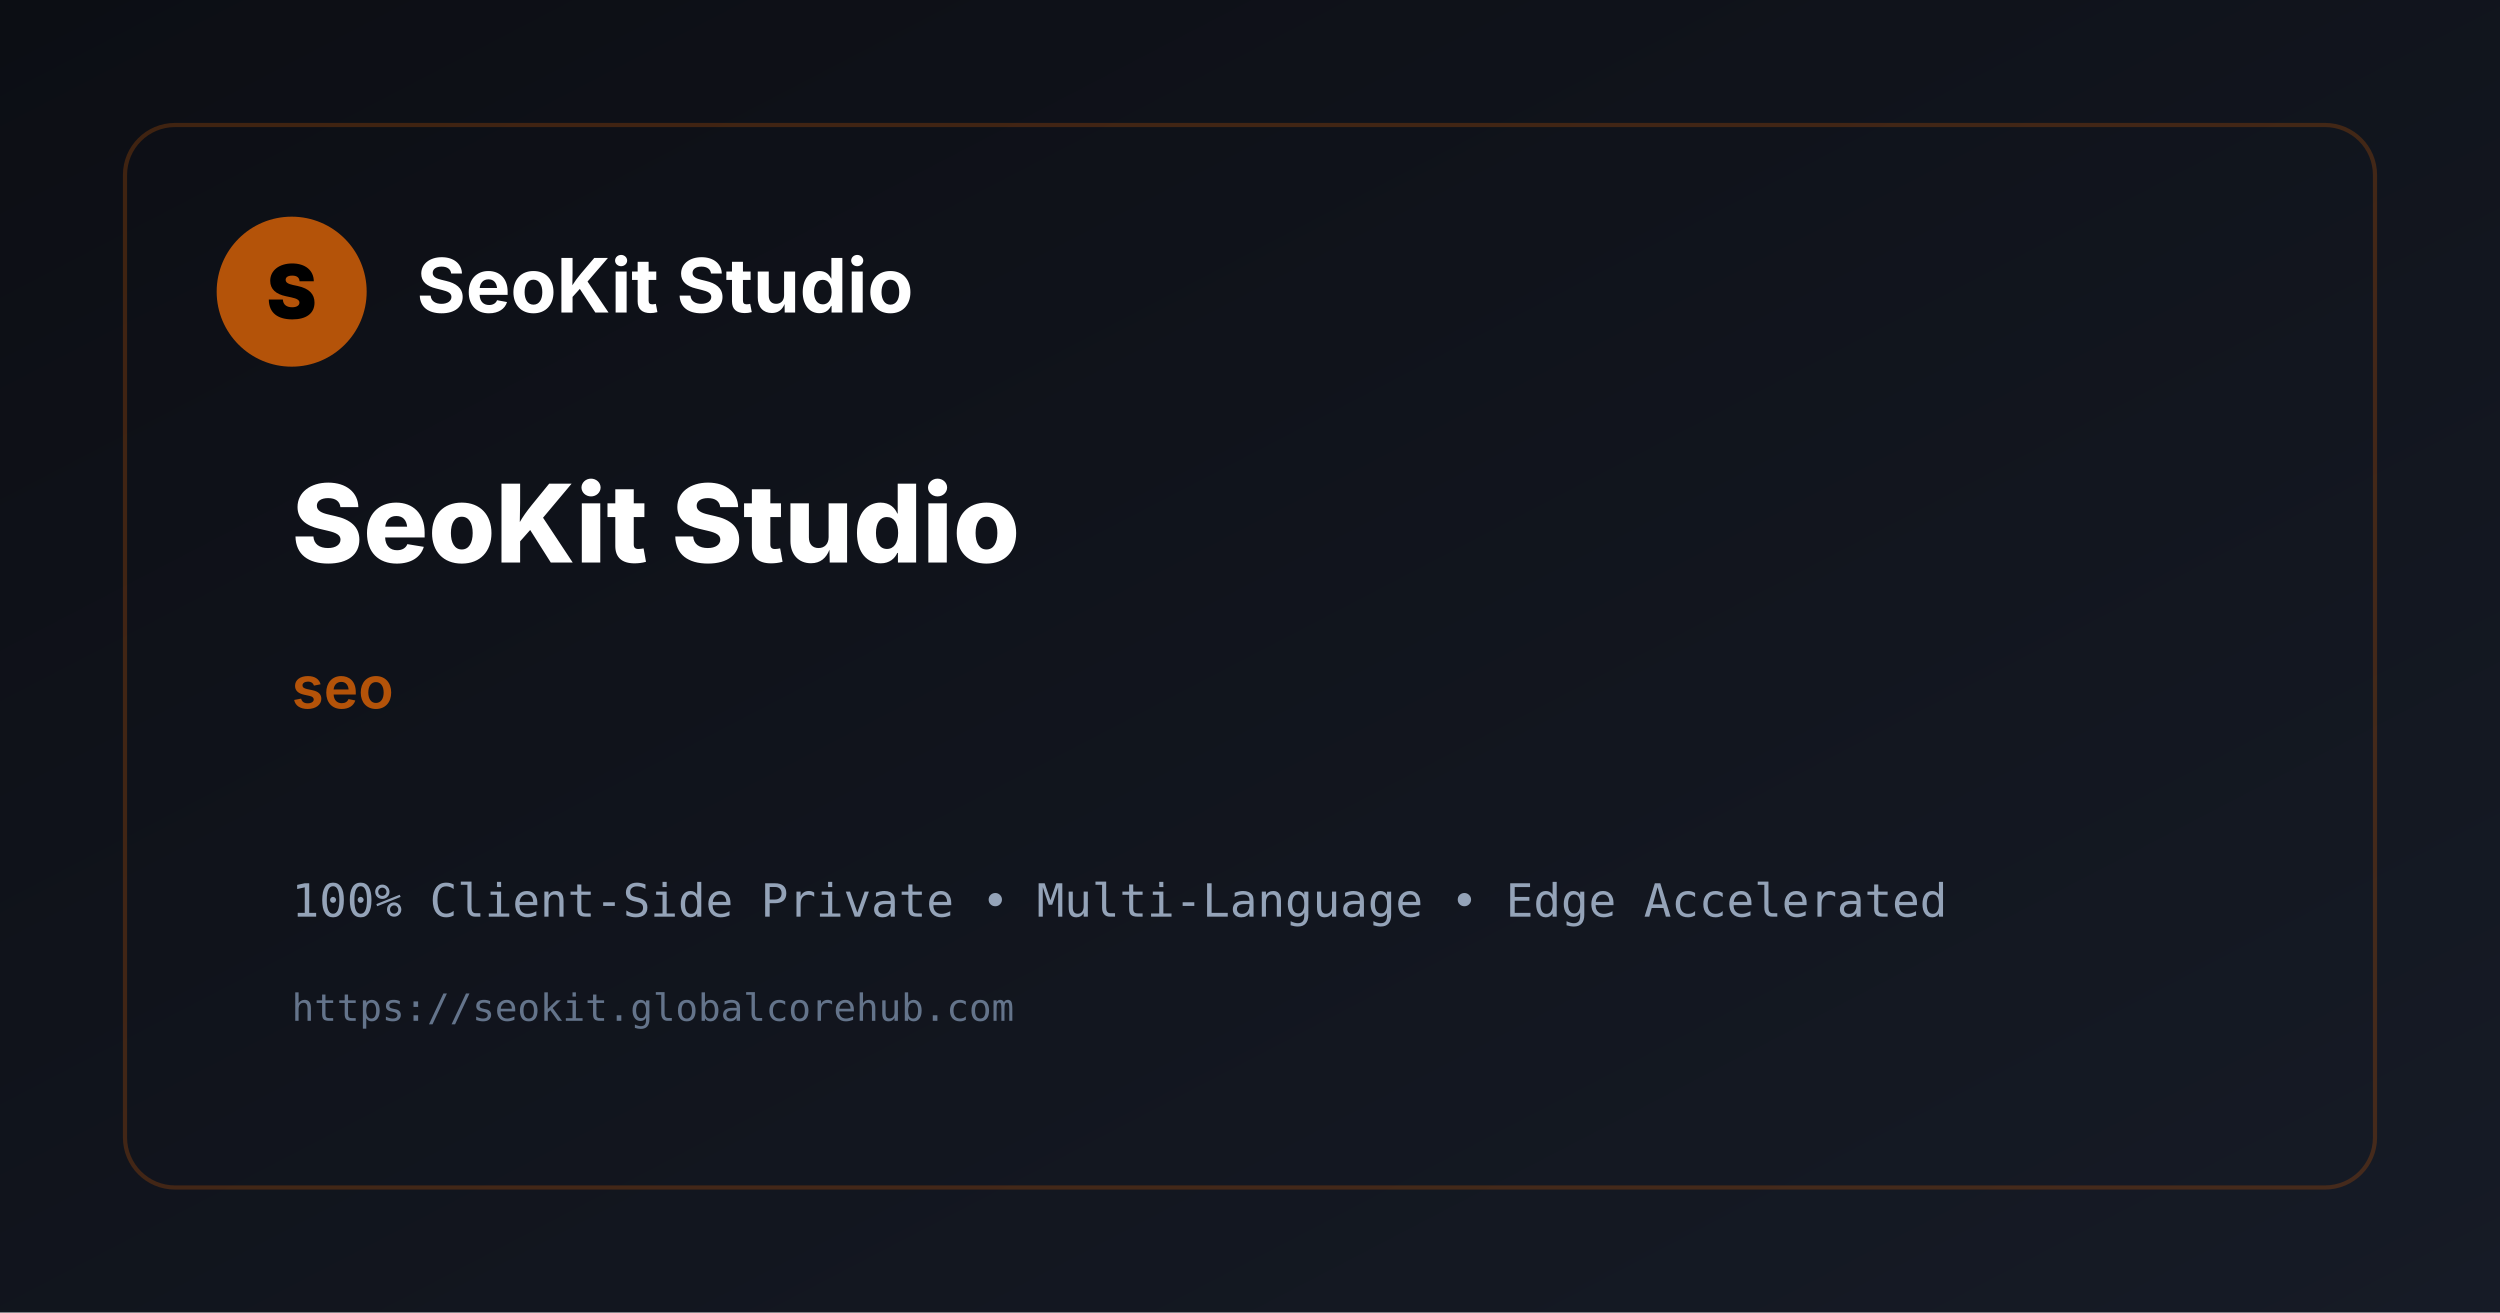
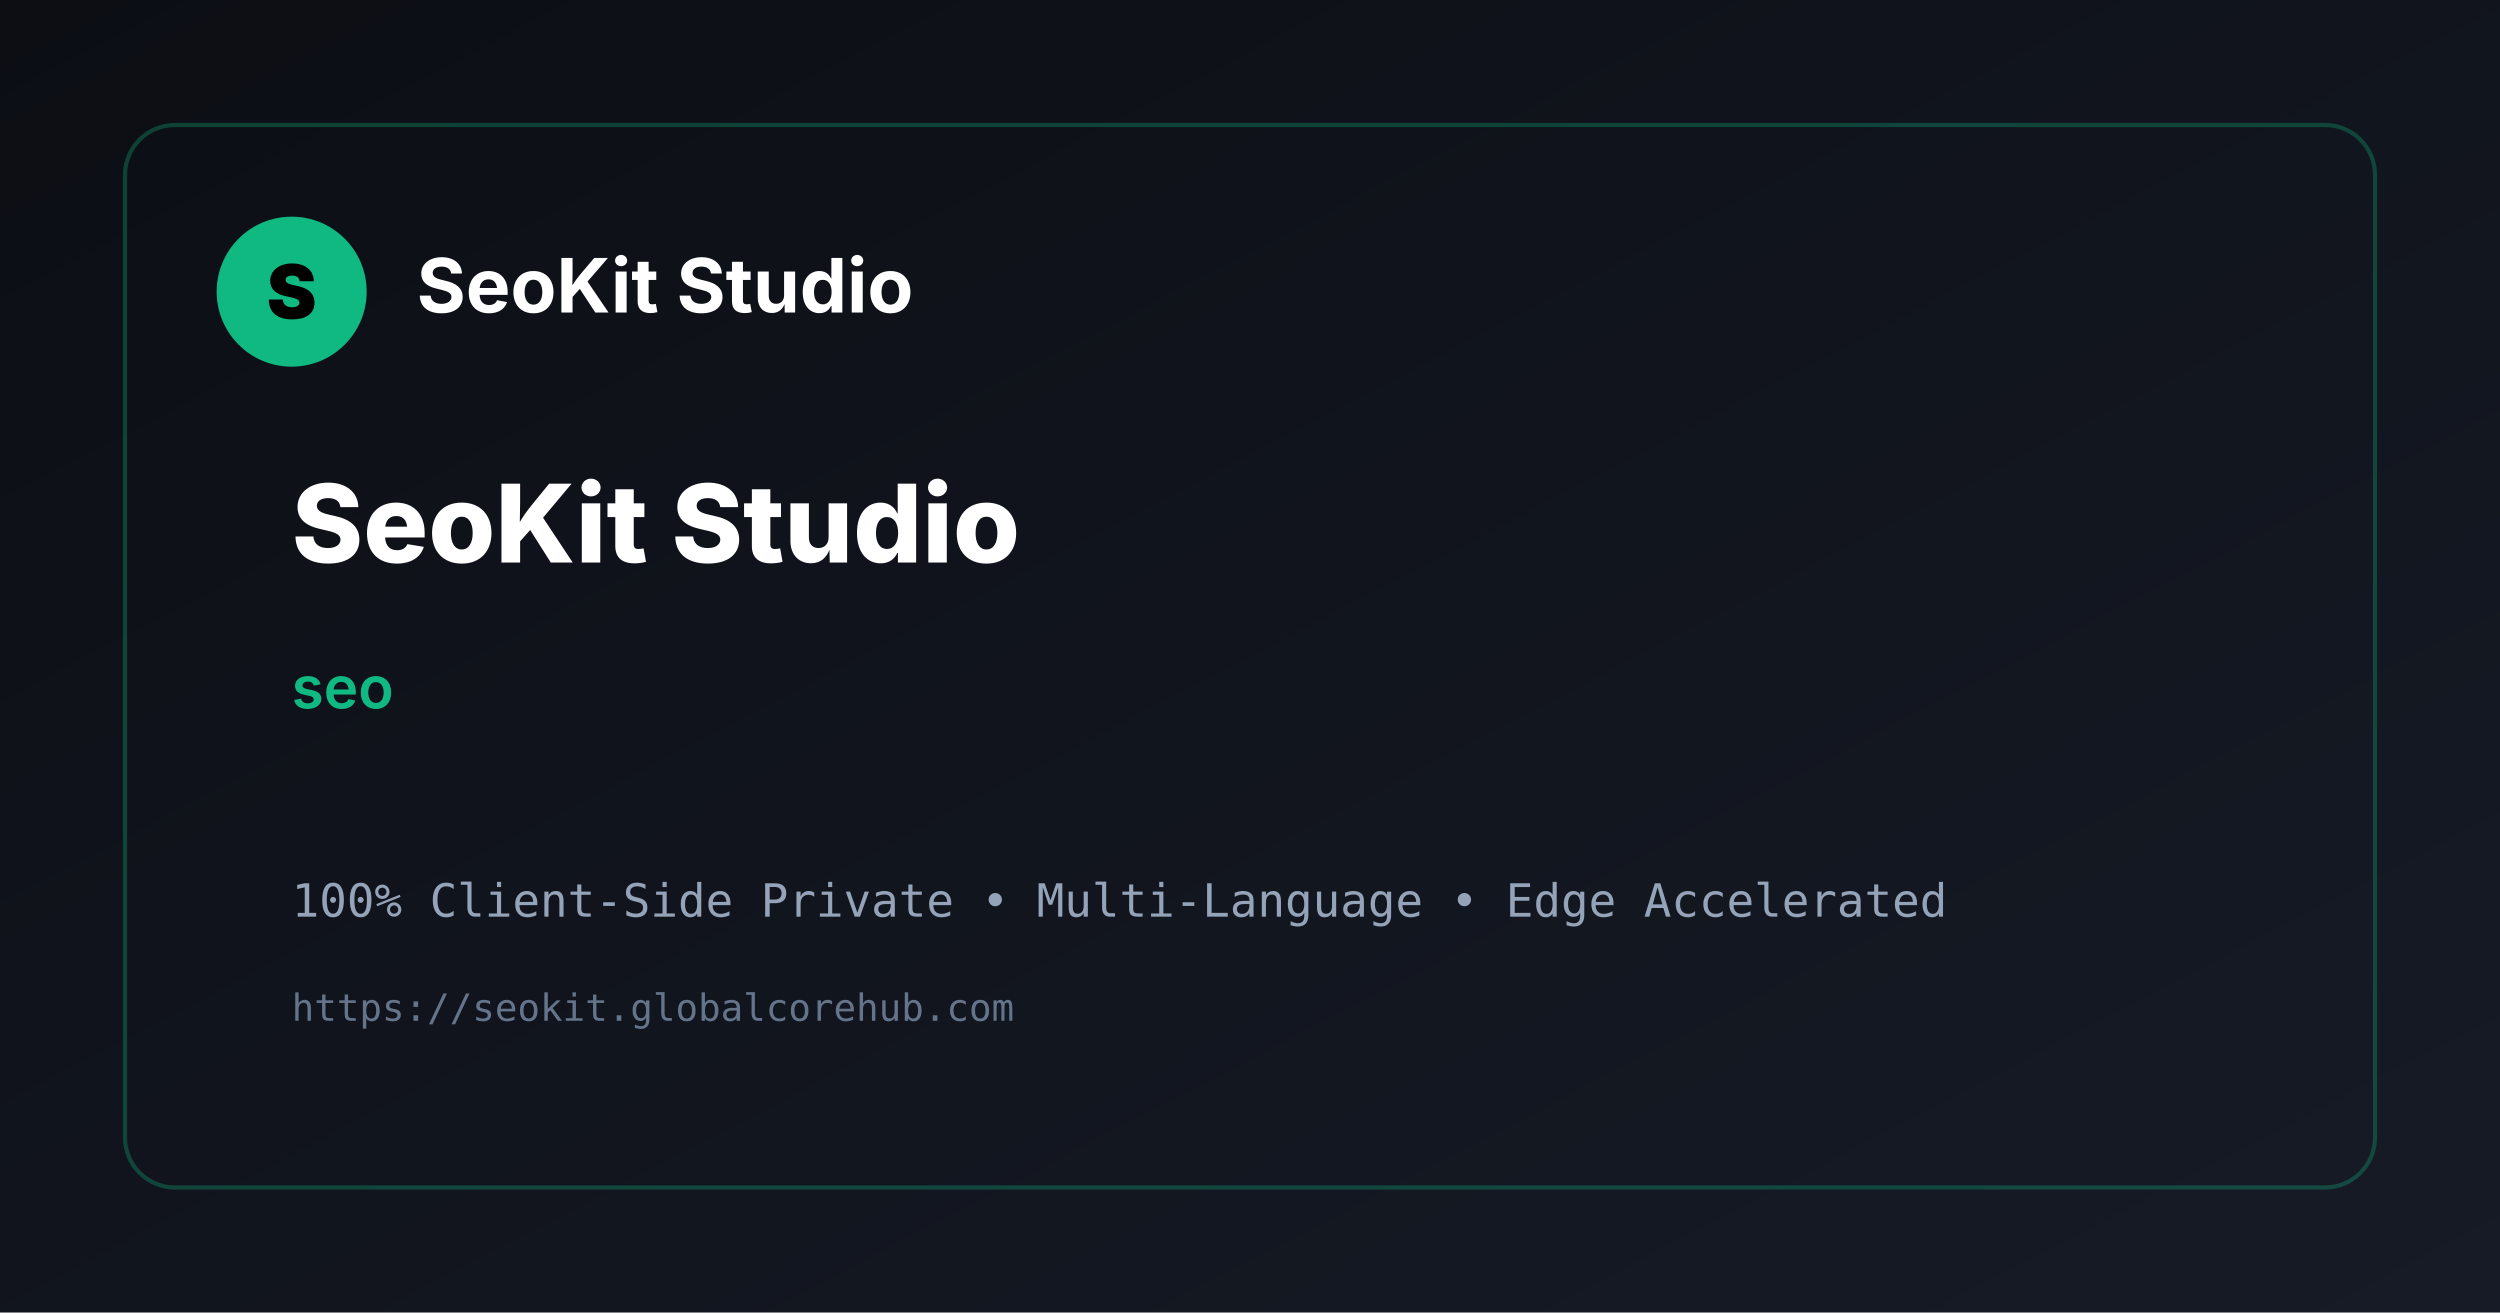
<svg xmlns="http://www.w3.org/2000/svg" width="1200" height="630" viewBox="0 0 1200 630">
  <defs>
    <linearGradient id="bg" x1="0%" y1="0%" x2="100%" y2="100%">
      <stop offset="0%" stop-color="#0c0e14" />
      <stop offset="100%" stop-color="#161b26" />
    </linearGradient>
  </defs>
  <rect width="100%" height="100%" fill="url(#bg)" />
-   <rect x="60" y="60" width="1080" height="510" rx="24" fill="none" stroke="#b45309" stroke-opacity="0.3" stroke-width="2" />
-   <circle cx="140" cy="140" r="36" fill="#b45309" />
+   <rect x="60" y="60" width="1080" height="510" rx="24" fill="none" stroke="#10b981" stroke-opacity="0.3" stroke-width="2" />
+   <circle cx="140" cy="140" r="36" fill="#10b981" />
  <text x="140" y="153" font-family="system-ui, -apple-system, sans-serif" font-size="36" font-weight="900" fill="#000000" text-anchor="middle">S</text>
  <text x="200" y="150" font-family="system-ui, -apple-system, sans-serif" font-size="36" font-weight="bold" fill="#ffffff">SeoKit Studio</text>
  <text x="140" y="270" font-family="system-ui, -apple-system, sans-serif" font-size="52" font-weight="800" fill="#ffffff">SeoKit Studio</text>
-   <text x="140" y="340" font-family="system-ui, -apple-system, sans-serif" font-size="28" font-weight="600" fill="#b45309">seo</text>
+   <text x="140" y="340" font-family="system-ui, -apple-system, sans-serif" font-size="28" font-weight="600" fill="#10b981">seo</text>
  <text x="140" y="440" font-family="monospace" font-size="22" fill="#94a3b8">100% Client-Side Private • Multi-Language • Edge Accelerated</text>
  <text x="140" y="490" font-family="monospace" font-size="18" fill="#64748b">https://seokit.globalcorehub.com</text>
</svg>
